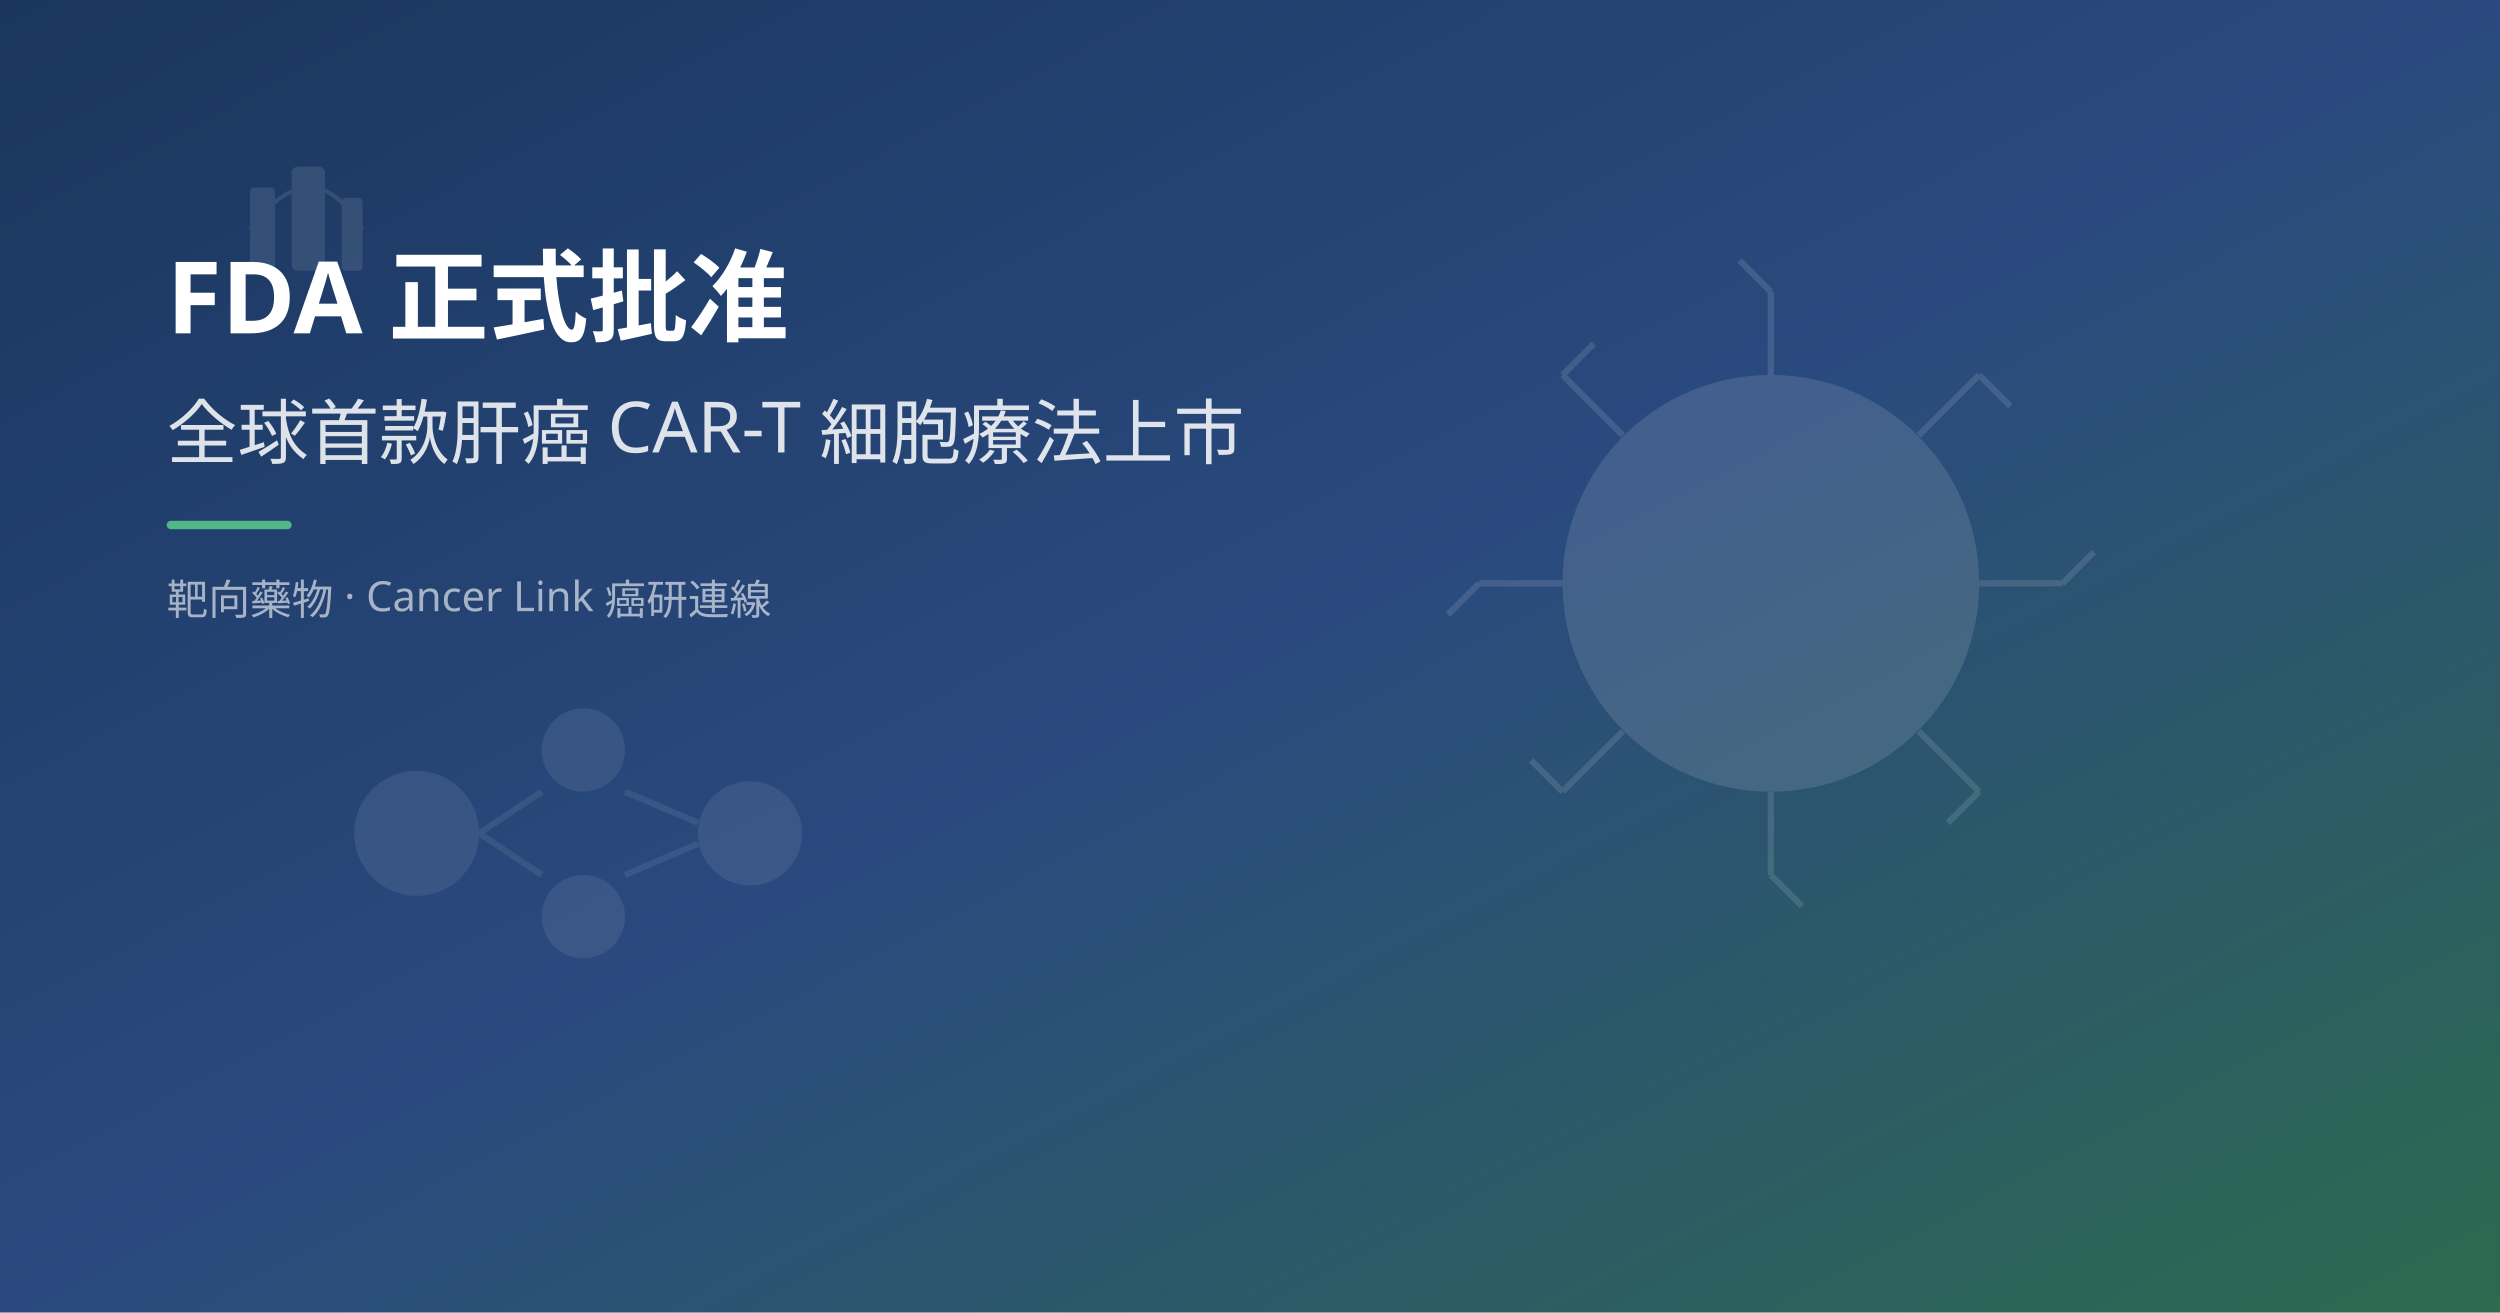
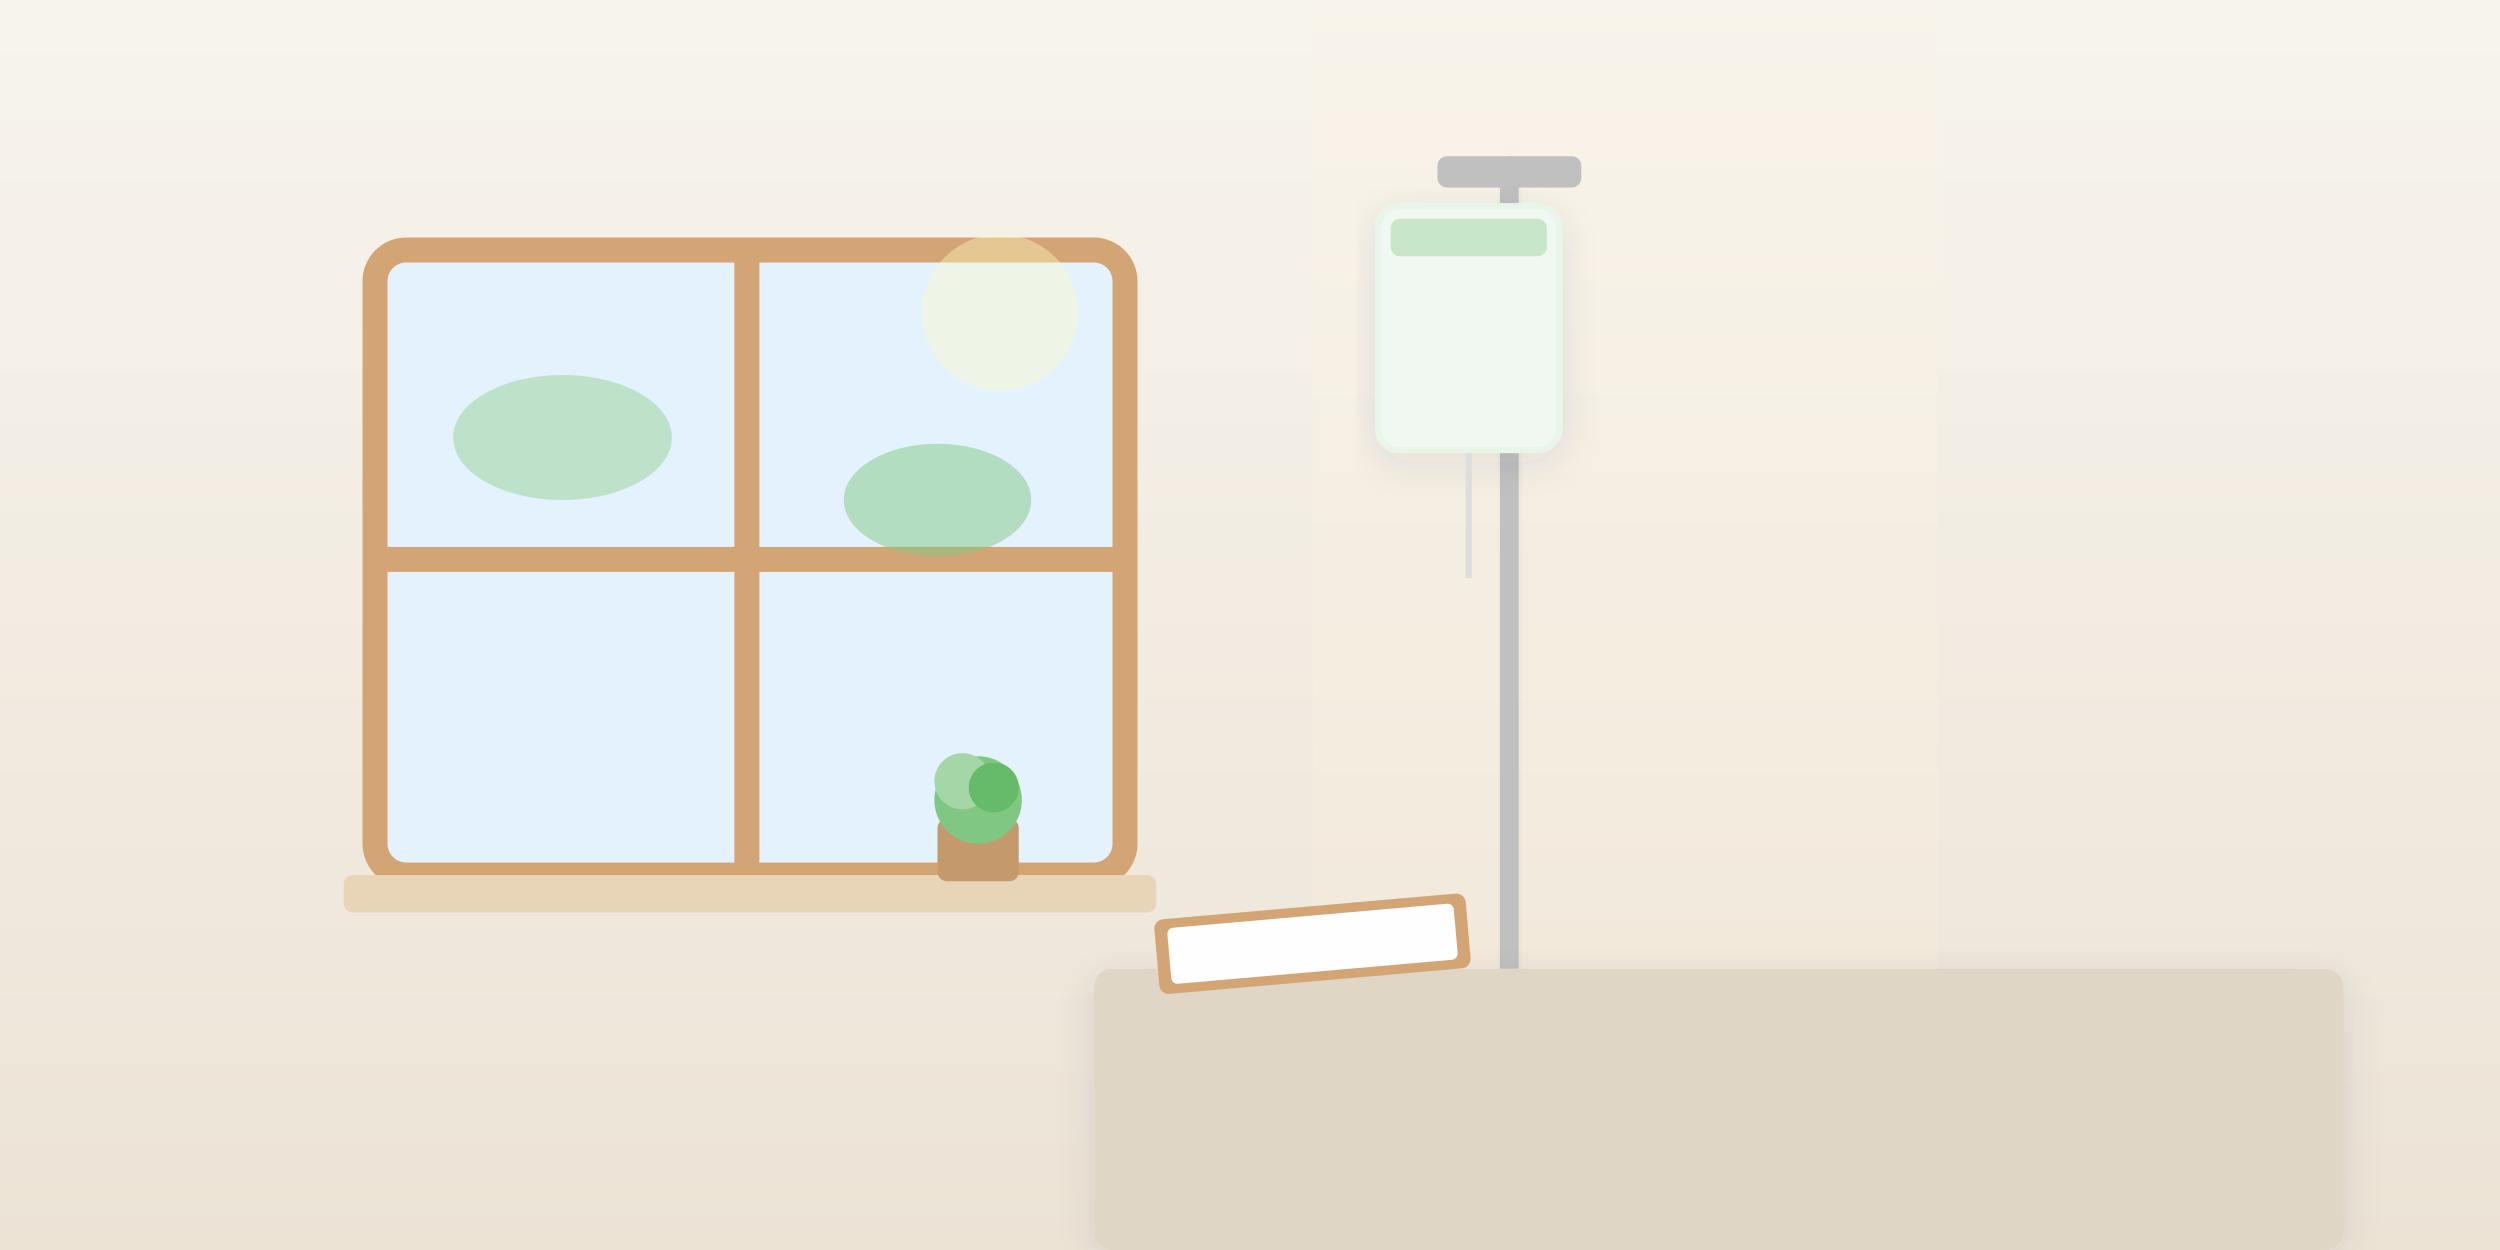
- <svg xmlns="http://www.w3.org/2000/svg" viewBox="0 0 1200 630" fill="none">
+ <svg xmlns="http://www.w3.org/2000/svg" viewBox="0 0 800 400" fill="none">
  <defs>
-     <linearGradient id="bg2" x1="0" y1="0" x2="1" y2="1">
-       <stop offset="0%" stop-color="#1a365d" />
-       <stop offset="50%" stop-color="#2a4a7f" />
-       <stop offset="100%" stop-color="#2d6a4f" />
+     <filter id="sh" x="-10%" y="-10%" width="130%" height="130%">
+       <feDropShadow dx="0" dy="3" stdDeviation="6" flood-color="#2c3e50" flood-opacity="0.1" />
+     </filter>
+     <linearGradient id="bg3" x1="0" y1="0" x2="0" y2="1">
+       <stop offset="0%" stop-color="#f7f4ee" />
+       <stop offset="100%" stop-color="#ece3d5" />
    </linearGradient>
  </defs>
-   <rect width="1200" height="630" fill="url(#bg2)" />
-   <g transform="translate(850, 280)" opacity="0.12">
-     <circle cx="0" cy="0" r="100" fill="white" />
-     <circle cx="0" cy="0" r="75" fill="none" stroke="white" stroke-width="2" />
-     <g stroke="white" stroke-width="3" fill="none">
-       <path d="M0 -100 L0 -140 M0 -140 L-15 -155" />
-       <path d="M71 -71 L100 -100 M100 -100 L115 -85" />
-       <path d="M100 0 L140 0 M140 0 L155 -15" />
-       <path d="M71 71 L100 100 M100 100 L85 115" />
-       <path d="M0 100 L0 140 M0 140 L15 155" />
-       <path d="M-71 71 L-100 100 M-100 100 L-115 85" />
-       <path d="M-100 0 L-140 0 M-140 0 L-155 15" />
-       <path d="M-71 -71 L-100 -100 M-100 -100 L-85 -115" />
-     </g>
-     <g transform="translate(-30, -30)" fill="white" opacity="0.6">
-       <rect x="0" y="0" width="4" height="12" rx="2" />
-       <rect x="-5" y="-8" width="4" height="10" rx="2" transform="rotate(-30, -3, -8)" />
-       <rect x="5" y="-8" width="4" height="10" rx="2" transform="rotate(30, 7, -8)" />
-     </g>
-   </g>
-   <g transform="translate(200, 400)" opacity="0.08">
-     <circle cx="0" cy="0" r="30" fill="white" />
-     <circle cx="80" cy="-40" r="20" fill="white" />
-     <circle cx="80" cy="40" r="20" fill="white" />
-     <circle cx="160" cy="0" r="25" fill="white" />
-     <line x1="30" y1="0" x2="60" y2="-20" stroke="white" stroke-width="3" />
-     <line x1="30" y1="0" x2="60" y2="20" stroke="white" stroke-width="3" />
-     <line x1="100" y1="-20" x2="135" y2="-5" stroke="white" stroke-width="3" />
-     <line x1="100" y1="20" x2="135" y2="5" stroke="white" stroke-width="3" />
-   </g>
-   <g transform="translate(120, 90)" opacity="0.1">
-     <rect x="0" y="0" width="12" height="40" rx="2" fill="white" />
-     <rect x="20" y="-10" width="16" height="50" rx="3" fill="white" />
-     <rect x="44" y="5" width="10" height="35" rx="2" fill="white" />
-     <path d="M0 20 Q30 -20 54 20" stroke="white" stroke-width="2" fill="none" />
-   </g>
-   <g transform="translate(80, 160)">
-     <text x="0" y="0" font-family="Noto Sans TC, sans-serif" font-size="48" font-weight="800" fill="white">FDA 正式批准</text>
-     <text x="0" y="60" font-family="Noto Sans TC, sans-serif" font-size="34" font-weight="500" fill="rgba(255,255,255,0.85)">全球首款肝癌 CAR-T 細胞療法上市</text>
-     <rect x="0" y="90" width="60" height="4" rx="2" fill="#52b788" />
-     <text x="0" y="135" font-family="Noto Sans TC, sans-serif" font-size="20" fill="rgba(255,255,255,0.6)">靶向藥物 · Cancer Link 癌研連線</text>
-   </g>
+   <rect width="800" height="400" fill="url(#bg3)" />
+   <rect x="420" y="0" width="200" height="400" fill="#fff3e0" opacity="0.18" />
+   <rect x="480" y="50" width="6" height="280" fill="#c0c0c0" rx="3" filter="url(#sh)" />
+   <rect x="460" y="50" width="46" height="10" fill="#c0c0c0" rx="3" />
+   <rect x="440" y="65" width="60" height="80" fill="#e8f5e9" rx="8" filter="url(#sh)" />
+   <rect x="442" y="67" width="56" height="76" fill="#f1f8f2" rx="6" />
+   <rect x="445" y="70" width="50" height="12" fill="#c8e6c9" rx="3" />
+   <line x1="470" y1="145" x2="470" y2="185" stroke="#ddd" stroke-width="2" />
+   <rect x="120" y="80" width="240" height="200" fill="#e3f2fd" rx="10" />
+   <rect x="120" y="80" width="240" height="200" fill="none" stroke="#d4a574" stroke-width="8" rx="10" />
+   <rect x="235" y="80" width="8" height="200" fill="#d4a574" />
+   <rect x="120" y="175" width="240" height="8" fill="#d4a574" />
+   <ellipse cx="180" cy="140" rx="35" ry="20" fill="#a5d6a7" opacity="0.6" />
+   <ellipse cx="300" cy="160" rx="30" ry="18" fill="#81c784" opacity="0.5" />
+   <circle cx="320" cy="100" r="25" fill="#fff9c4" opacity="0.4" />
+   <rect x="110" y="280" width="260" height="12" fill="#e8d5b7" rx="3" />
+   <rect x="300" y="262" width="26" height="20" fill="#c49a6c" rx="3" />
+   <circle cx="313" cy="256" r="14" fill="#81c784" />
+   <circle cx="308" cy="250" r="9" fill="#a5d6a7" />
+   <circle cx="318" cy="252" r="8" fill="#66bb6a" />
+   <rect x="350" y="310" width="400" height="90" fill="#e0d6c5" rx="6" filter="url(#sh)" />
+   <rect x="370" y="290" width="100" height="24" fill="#d4a574" rx="3" transform="rotate(-5 420 302)" />
+   <rect x="374" y="293" width="92" height="18" fill="#fefefe" rx="2" transform="rotate(-5 420 302)" />
</svg>
